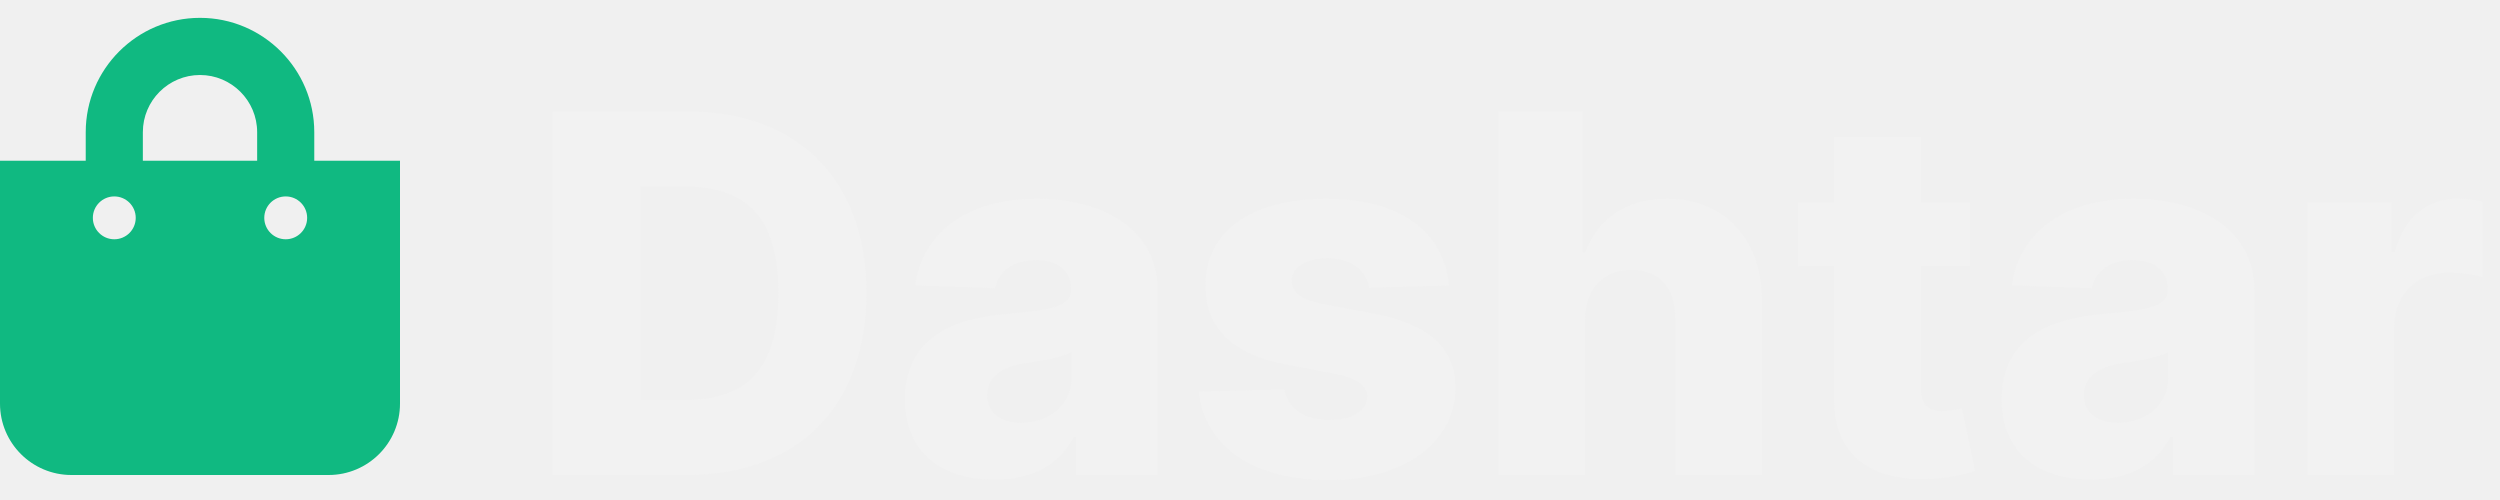
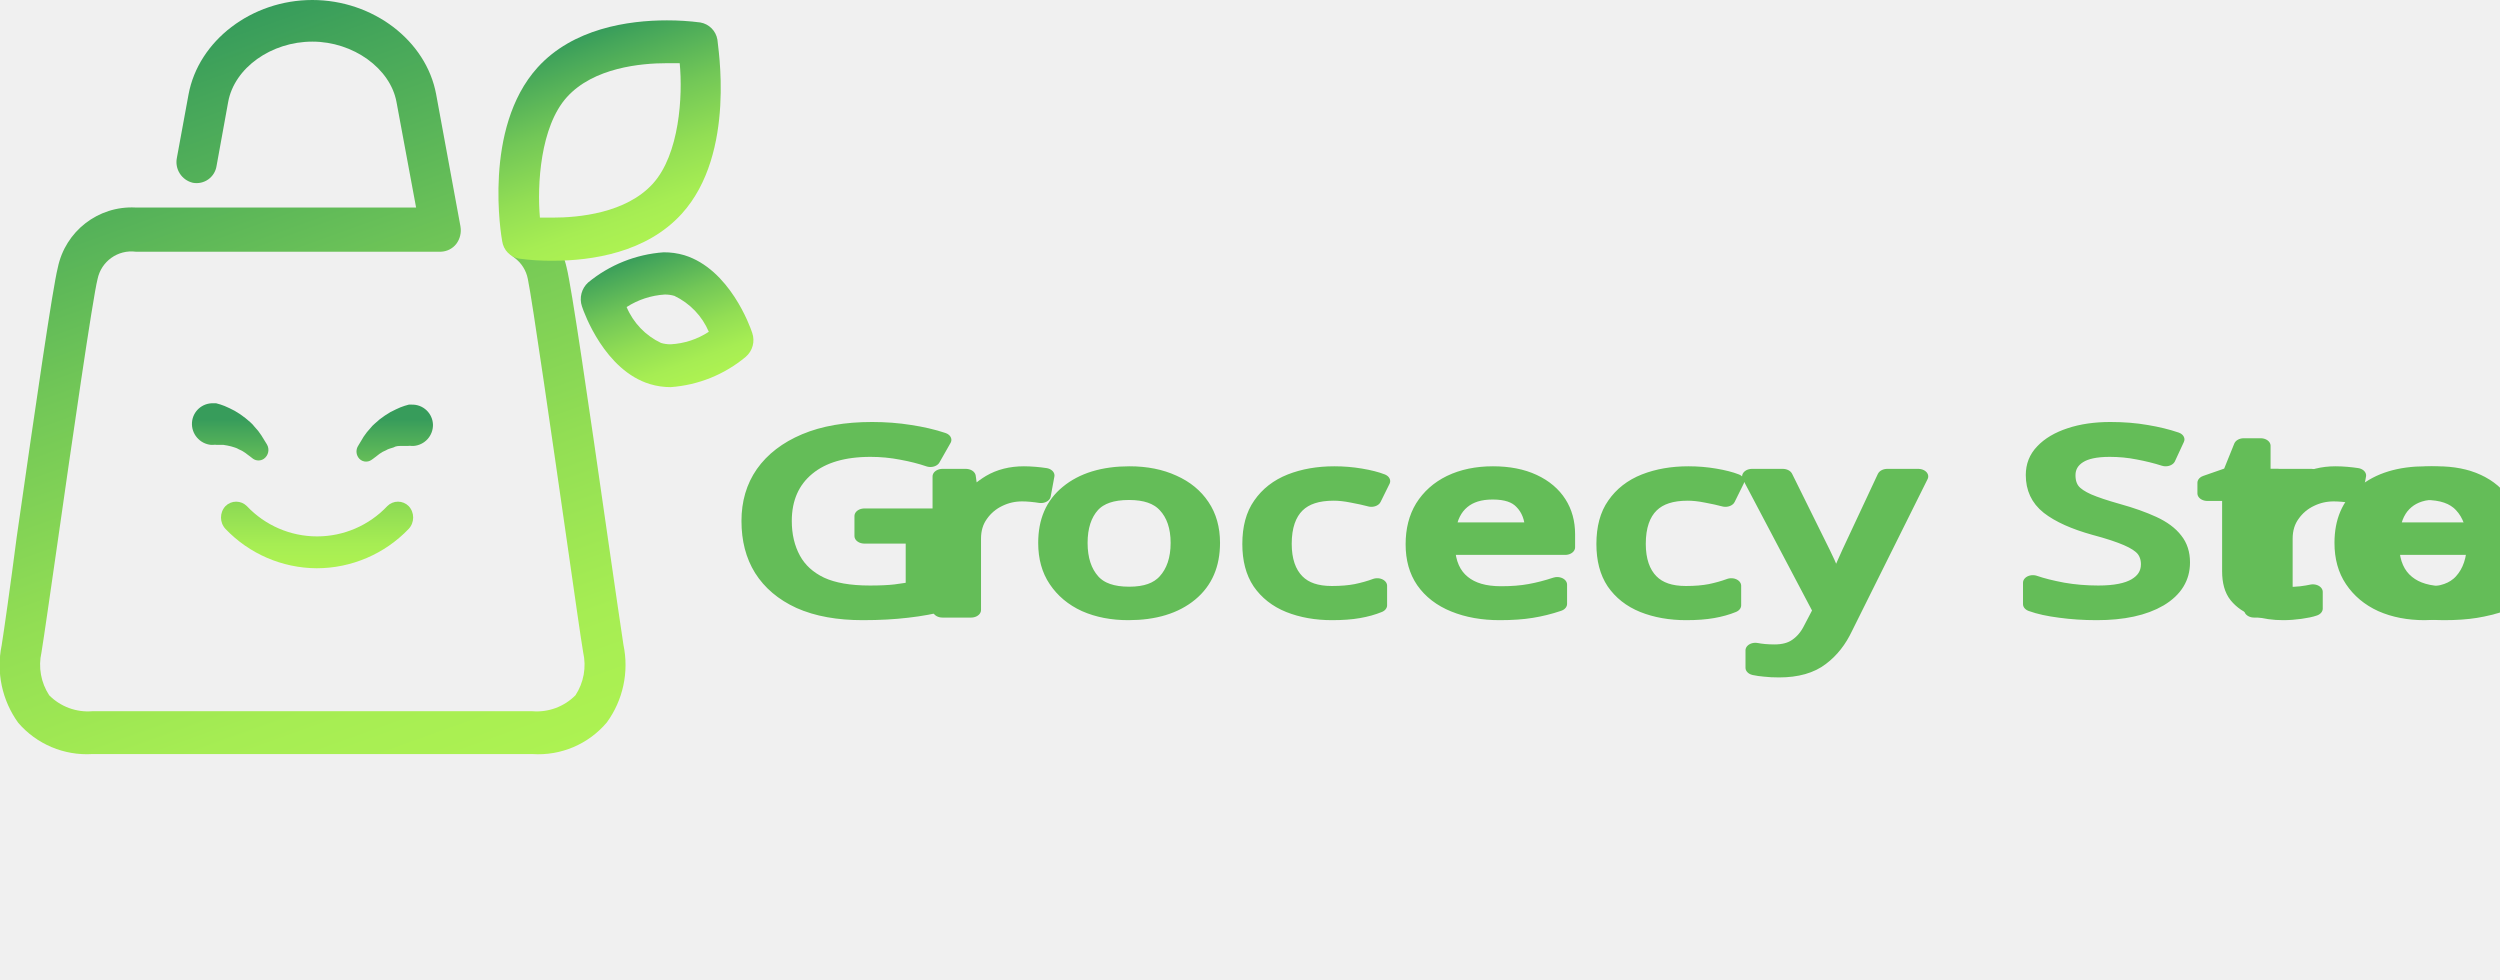
- <svg xmlns="http://www.w3.org/2000/svg" width="100" height="20" viewBox="0 0 100 20" fill="none">
-   <path d="M27.477 19C31.909 19 34.658 16.266 34.658 11.72C34.658 7.182 31.909 4.455 27.47 4.455H22.101V19H27.477ZM25.616 16.003V7.452H27.293C29.793 7.452 31.135 8.588 31.135 11.72C31.135 14.867 29.793 16.003 27.342 16.003H25.616ZM39.785 19.185C41.305 19.185 42.356 18.595 42.953 17.48H43.038V19H46.305V11.585C46.305 9.277 44.253 7.949 41.476 7.949C38.543 7.949 36.881 9.426 36.604 11.415L39.807 11.528C39.956 10.832 40.531 10.406 41.447 10.406C42.3 10.406 42.84 10.818 42.84 11.55V11.585C42.84 12.253 42.115 12.395 40.254 12.558C38.045 12.743 36.199 13.56 36.199 15.974C36.199 18.134 37.697 19.185 39.785 19.185ZM40.858 16.912C40.055 16.912 39.487 16.528 39.487 15.804C39.487 15.101 40.041 14.675 41.028 14.526C41.675 14.433 42.47 14.291 42.861 14.085V15.122C42.861 16.188 41.966 16.912 40.858 16.912ZM57.953 11.422C57.769 9.263 56 7.949 53.045 7.949C50.091 7.949 48.209 9.234 48.223 11.422C48.209 13.098 49.281 14.178 51.462 14.582L53.365 14.945C54.267 15.122 54.679 15.406 54.693 15.889C54.679 16.436 54.068 16.798 53.18 16.798C52.193 16.798 51.526 16.372 51.376 15.577L47.946 15.662C48.195 17.821 50.048 19.206 53.166 19.206C56.085 19.206 58.209 17.75 58.223 15.506C58.209 13.915 57.158 12.97 54.984 12.551L52.882 12.153C51.959 11.969 51.66 11.642 51.668 11.223C51.66 10.669 52.307 10.328 53.109 10.328C54.026 10.328 54.665 10.818 54.764 11.507L57.953 11.422ZM63.406 12.778C63.413 11.536 64.152 10.797 65.252 10.797C66.368 10.797 67.014 11.514 67.007 12.729V19H70.48V12.047C70.487 9.575 68.981 7.949 66.687 7.949C65.054 7.949 63.903 8.751 63.413 10.094H63.292V4.455H59.933V19H63.406V12.778ZM78.805 8.091H76.838V5.477H73.365V8.091H71.923V10.648H73.365V15.953C73.344 18.162 74.778 19.27 77.229 19.156C78.067 19.114 78.671 18.943 79.004 18.844L78.479 16.337C78.329 16.372 77.981 16.443 77.719 16.443C77.158 16.443 76.838 16.216 76.838 15.57V10.648H78.805V8.091ZM83.653 19.185C85.173 19.185 86.224 18.595 86.82 17.48H86.906V19H90.173V11.585C90.173 9.277 88.12 7.949 85.343 7.949C82.41 7.949 80.748 9.426 80.471 11.415L83.674 11.528C83.823 10.832 84.398 10.406 85.315 10.406C86.167 10.406 86.707 10.818 86.707 11.55V11.585C86.707 12.253 85.982 12.395 84.121 12.558C81.913 12.743 80.066 13.56 80.066 15.974C80.066 18.134 81.565 19.185 83.653 19.185ZM84.725 16.912C83.923 16.912 83.354 16.528 83.354 15.804C83.354 15.101 83.908 14.675 84.896 14.526C85.542 14.433 86.337 14.291 86.728 14.085V15.122C86.728 16.188 85.833 16.912 84.725 16.912ZM92.296 19H95.769V13.077C95.769 11.777 96.692 10.903 97.935 10.903C98.347 10.903 98.965 10.974 99.299 11.088V8.07C99.008 7.991 98.646 7.942 98.326 7.942C97.133 7.942 96.181 8.638 95.783 10.079H95.67V8.091H92.296V19Z" fill="#F2F2F2" />
-   <g clip-path="url(#clip0_138:2)">
-     <path d="M12.571 6.429V5.286C12.571 2.765 10.521 0.714 8 0.714C5.479 0.714 3.429 2.765 3.429 5.286V6.429H0V16.143C0 17.721 1.279 19 2.857 19H13.143C14.721 19 16 17.721 16 16.143V6.429H12.571ZM5.714 5.286C5.714 4.025 6.74 3 8 3C9.26 3 10.286 4.025 10.286 5.286V6.429H5.714V5.286ZM11.429 9.571C10.955 9.571 10.571 9.188 10.571 8.714C10.571 8.241 10.955 7.857 11.429 7.857C11.902 7.857 12.286 8.241 12.286 8.714C12.286 9.188 11.902 9.571 11.429 9.571ZM4.571 9.571C4.098 9.571 3.714 9.188 3.714 8.714C3.714 8.241 4.098 7.857 4.571 7.857C5.045 7.857 5.429 8.241 5.429 8.714C5.429 9.188 5.045 9.571 4.571 9.571Z" fill="#10B981" />
+ <svg xmlns="http://www.w3.org/2000/svg" xmlns:xlink="http://www.w3.org/1999/xlink" viewBox="0 0 165.77 64.92">
+   <defs>
+     <style>.cls-1{fill:url(#linear-gradient);}.cls-2{fill:url(#linear-gradient-2);}.cls-3{fill:url(#linear-gradient-3);}.cls-4{fill:url(#linear-gradient-4);}.cls-5{fill:url(#linear-gradient-5);}.cls-6{fill:url(#linear-gradient-6);}.cls-7{font-size:16.53px;fill:#64bd58;stroke:#64bd58;stroke-linecap:round;stroke-linejoin:round;font-family:BernardMT-Condensed, Bernard MT Condensed;letter-spacing:0.02em;}.cls-8{letter-spacing:0em;}.cls-9{letter-spacing:0.02em;}</style>
+     <linearGradient id="linear-gradient" x1="26.71" y1="53.6" x2="8.78" y2="3.73" gradientUnits="userSpaceOnUse">
+       <stop offset="0" stop-color="#adf252" />
+       <stop offset="0.15" stop-color="#a6ed53" />
+       <stop offset="0.37" stop-color="#92de54" />
+       <stop offset="0.63" stop-color="#72c757" />
+       <stop offset="0.92" stop-color="#45a65a" />
+       <stop offset="1" stop-color="#379c5b" />
+     </linearGradient>
+     <linearGradient id="linear-gradient-2" x1="365.91" y1="574.56" x2="353.08" y2="568.18" gradientTransform="translate(176.4 -651.9) rotate(43.8)" xlink:href="#linear-gradient" />
+     <linearGradient id="linear-gradient-3" x1="1250.43" y1="697.01" x2="1242.89" y2="702.43" gradientTransform="translate(1059.74 -985.13) rotate(105.96)" xlink:href="#linear-gradient" />
+     <linearGradient id="linear-gradient-4" x1="15.26" y1="37.55" x2="15.26" y2="27.8" xlink:href="#linear-gradient" />
+     <linearGradient id="linear-gradient-5" x1="26.16" y1="37.55" x2="26.16" y2="27.8" xlink:href="#linear-gradient" />
+     <linearGradient id="linear-gradient-6" x1="20.98" y1="37.55" x2="20.98" y2="27.8" xlink:href="#linear-gradient" />
+   </defs>
+   <g id="Layer_2" data-name="Layer 2">
+     <g id="OBJECTS">
+       <path class="cls-1" d="M35.3,50H6.12a6,6,0,0,1-4.91-2.07,6.52,6.52,0,0,1-1.1-5.14c.16-1,.57-3.88,1-7.19,1.29-9,2.39-16.55,2.72-17.84a5,5,0,0,1,5.15-4H27.59l-1.3-7c-.41-2.22-2.86-4-5.58-4s-5.17,1.74-5.58,4L14.36,11a1.34,1.34,0,0,1-1.57,1.12,1.41,1.41,0,0,1-1.06-1.66l.77-4.19C13.16,2.69,16.69,0,20.71,0s7.55,2.69,8.21,6.25L30.53,15a1.5,1.5,0,0,1-.28,1.18,1.35,1.35,0,0,1-1,.51H9A2.29,2.29,0,0,0,6.47,18.5c-.32,1.24-1.73,11-2.66,17.52-.5,3.47-.89,6.2-1.06,7.24a3.7,3.7,0,0,0,.51,2.84,3.61,3.61,0,0,0,2.86,1.06H35.3a3.61,3.61,0,0,0,2.86-1.06,3.7,3.7,0,0,0,.51-2.84c-.17-1-.56-3.77-1.06-7.24C36.68,29.54,35.27,19.74,35,18.5a2.27,2.27,0,0,0-.89-1.41,1.48,1.48,0,0,1-.4-2,1.3,1.3,0,0,1,1.86-.41,5.16,5.16,0,0,1,2,3.05c.33,1.29,1.43,8.84,2.72,17.84.48,3.31.89,6.17,1.05,7.19a6.48,6.48,0,0,1-1.1,5.14A5.94,5.94,0,0,1,35.3,50Z" />
+       <path class="cls-2" d="M36.65,17.29a15.57,15.57,0,0,1-2.23-.14A1.37,1.37,0,0,1,33.3,16C33.24,15.7,32,8.5,35.65,4.47c2.34-2.58,6-3.12,8.57-3.12a17.08,17.08,0,0,1,2.22.14,1.39,1.39,0,0,1,1.13,1.14c0,.31,1.29,7.51-2.36,11.54C42.87,16.75,39.26,17.29,36.65,17.29Zm-.85-2.86.85,0c1.71,0,4.85-.29,6.63-2.24s2-5.84,1.79-8l-.85,0c-1.71,0-4.86.29-6.63,2.25S35.61,12.28,35.8,14.43Z" />
+       <path class="cls-3" d="M44.47,25.67a4.73,4.73,0,0,1-1.37-.2c-3-.91-4.37-4.72-4.51-5.15A1.49,1.49,0,0,1,39,18.73a8.87,8.87,0,0,1,5-2,4.73,4.73,0,0,1,1.37.19c3,.92,4.37,4.72,4.51,5.16a1.46,1.46,0,0,1-.43,1.58A8.74,8.74,0,0,1,44.47,25.67Zm-2.92-5.31a4.61,4.61,0,0,0,2.28,2.38,2.2,2.2,0,0,0,.64.09A5.1,5.1,0,0,0,47,22a4.65,4.65,0,0,0-2.28-2.38,2.2,2.2,0,0,0-.64-.09A5.28,5.28,0,0,0,41.55,20.36Z" />
+       <path class="cls-4" d="M14.14,26.74l.19,0a4,4,0,0,1,.56.18c.21.08.43.2.67.32a5.53,5.53,0,0,1,.71.48l.33.28a2,2,0,0,1,.28.3,3.48,3.48,0,0,1,.45.57l.37.6a.72.72,0,0,1-.2.95.63.63,0,0,1-.72,0l-.13-.1-.4-.3a1.84,1.84,0,0,0-.42-.23,1,1,0,0,0-.24-.11l-.26-.08a5.09,5.09,0,0,0-.51-.1c-.17,0-.32,0-.44,0a.79.79,0,0,0-.26,0l-.12,0a1.4,1.4,0,0,1-1.27-1.49A1.37,1.37,0,0,1,14.14,26.74Z" />
+       <path class="cls-5" d="M27.42,29.57l-.12,0a.77.77,0,0,0-.25,0c-.13,0-.28,0-.45,0s-.34,0-.51.1l-.26.08a1,1,0,0,0-.24.11,1.84,1.84,0,0,0-.42.23l-.39.3-.14.1a.62.62,0,0,1-.89-.17.7.7,0,0,1,0-.76l.36-.6a4.12,4.12,0,0,1,.45-.57,2.06,2.06,0,0,1,.29-.3l.32-.28a6.33,6.33,0,0,1,.71-.48c.24-.12.47-.24.67-.32a4.45,4.45,0,0,1,.56-.18l.19,0a1.37,1.37,0,0,1,1.41,1.34A1.39,1.39,0,0,1,27.42,29.57Z" />
+       <path class="cls-6" d="M21,37.68a8.42,8.42,0,0,1-6.05-2.61,1.11,1.11,0,0,1,0-1.51,1,1,0,0,1,1.42,0,6.4,6.4,0,0,0,9.31,0,1,1,0,0,1,1.42,0,1.11,1.11,0,0,1,0,1.51A8.45,8.45,0,0,1,21,37.68Z" />
+       <text class="cls-7" transform="translate(48.49 40.45) scale(1.31 1)">G<tspan class="cls-8" x="9.28" y="0">r</tspan>
+         <tspan class="cls-9" x="15.13" y="0">ocecy Sto</tspan>
+         <tspan class="cls-8" x="75.67" y="0">r</tspan>
+         <tspan x="81.52" y="0">e</tspan>
+       </text>
+     </g>
  </g>
-   <defs>
-     <clipPath id="clip0_138:2">
-       <rect width="16" height="18.286" fill="white" transform="translate(0 0.714233)" />
-     </clipPath>
-   </defs>
</svg>
